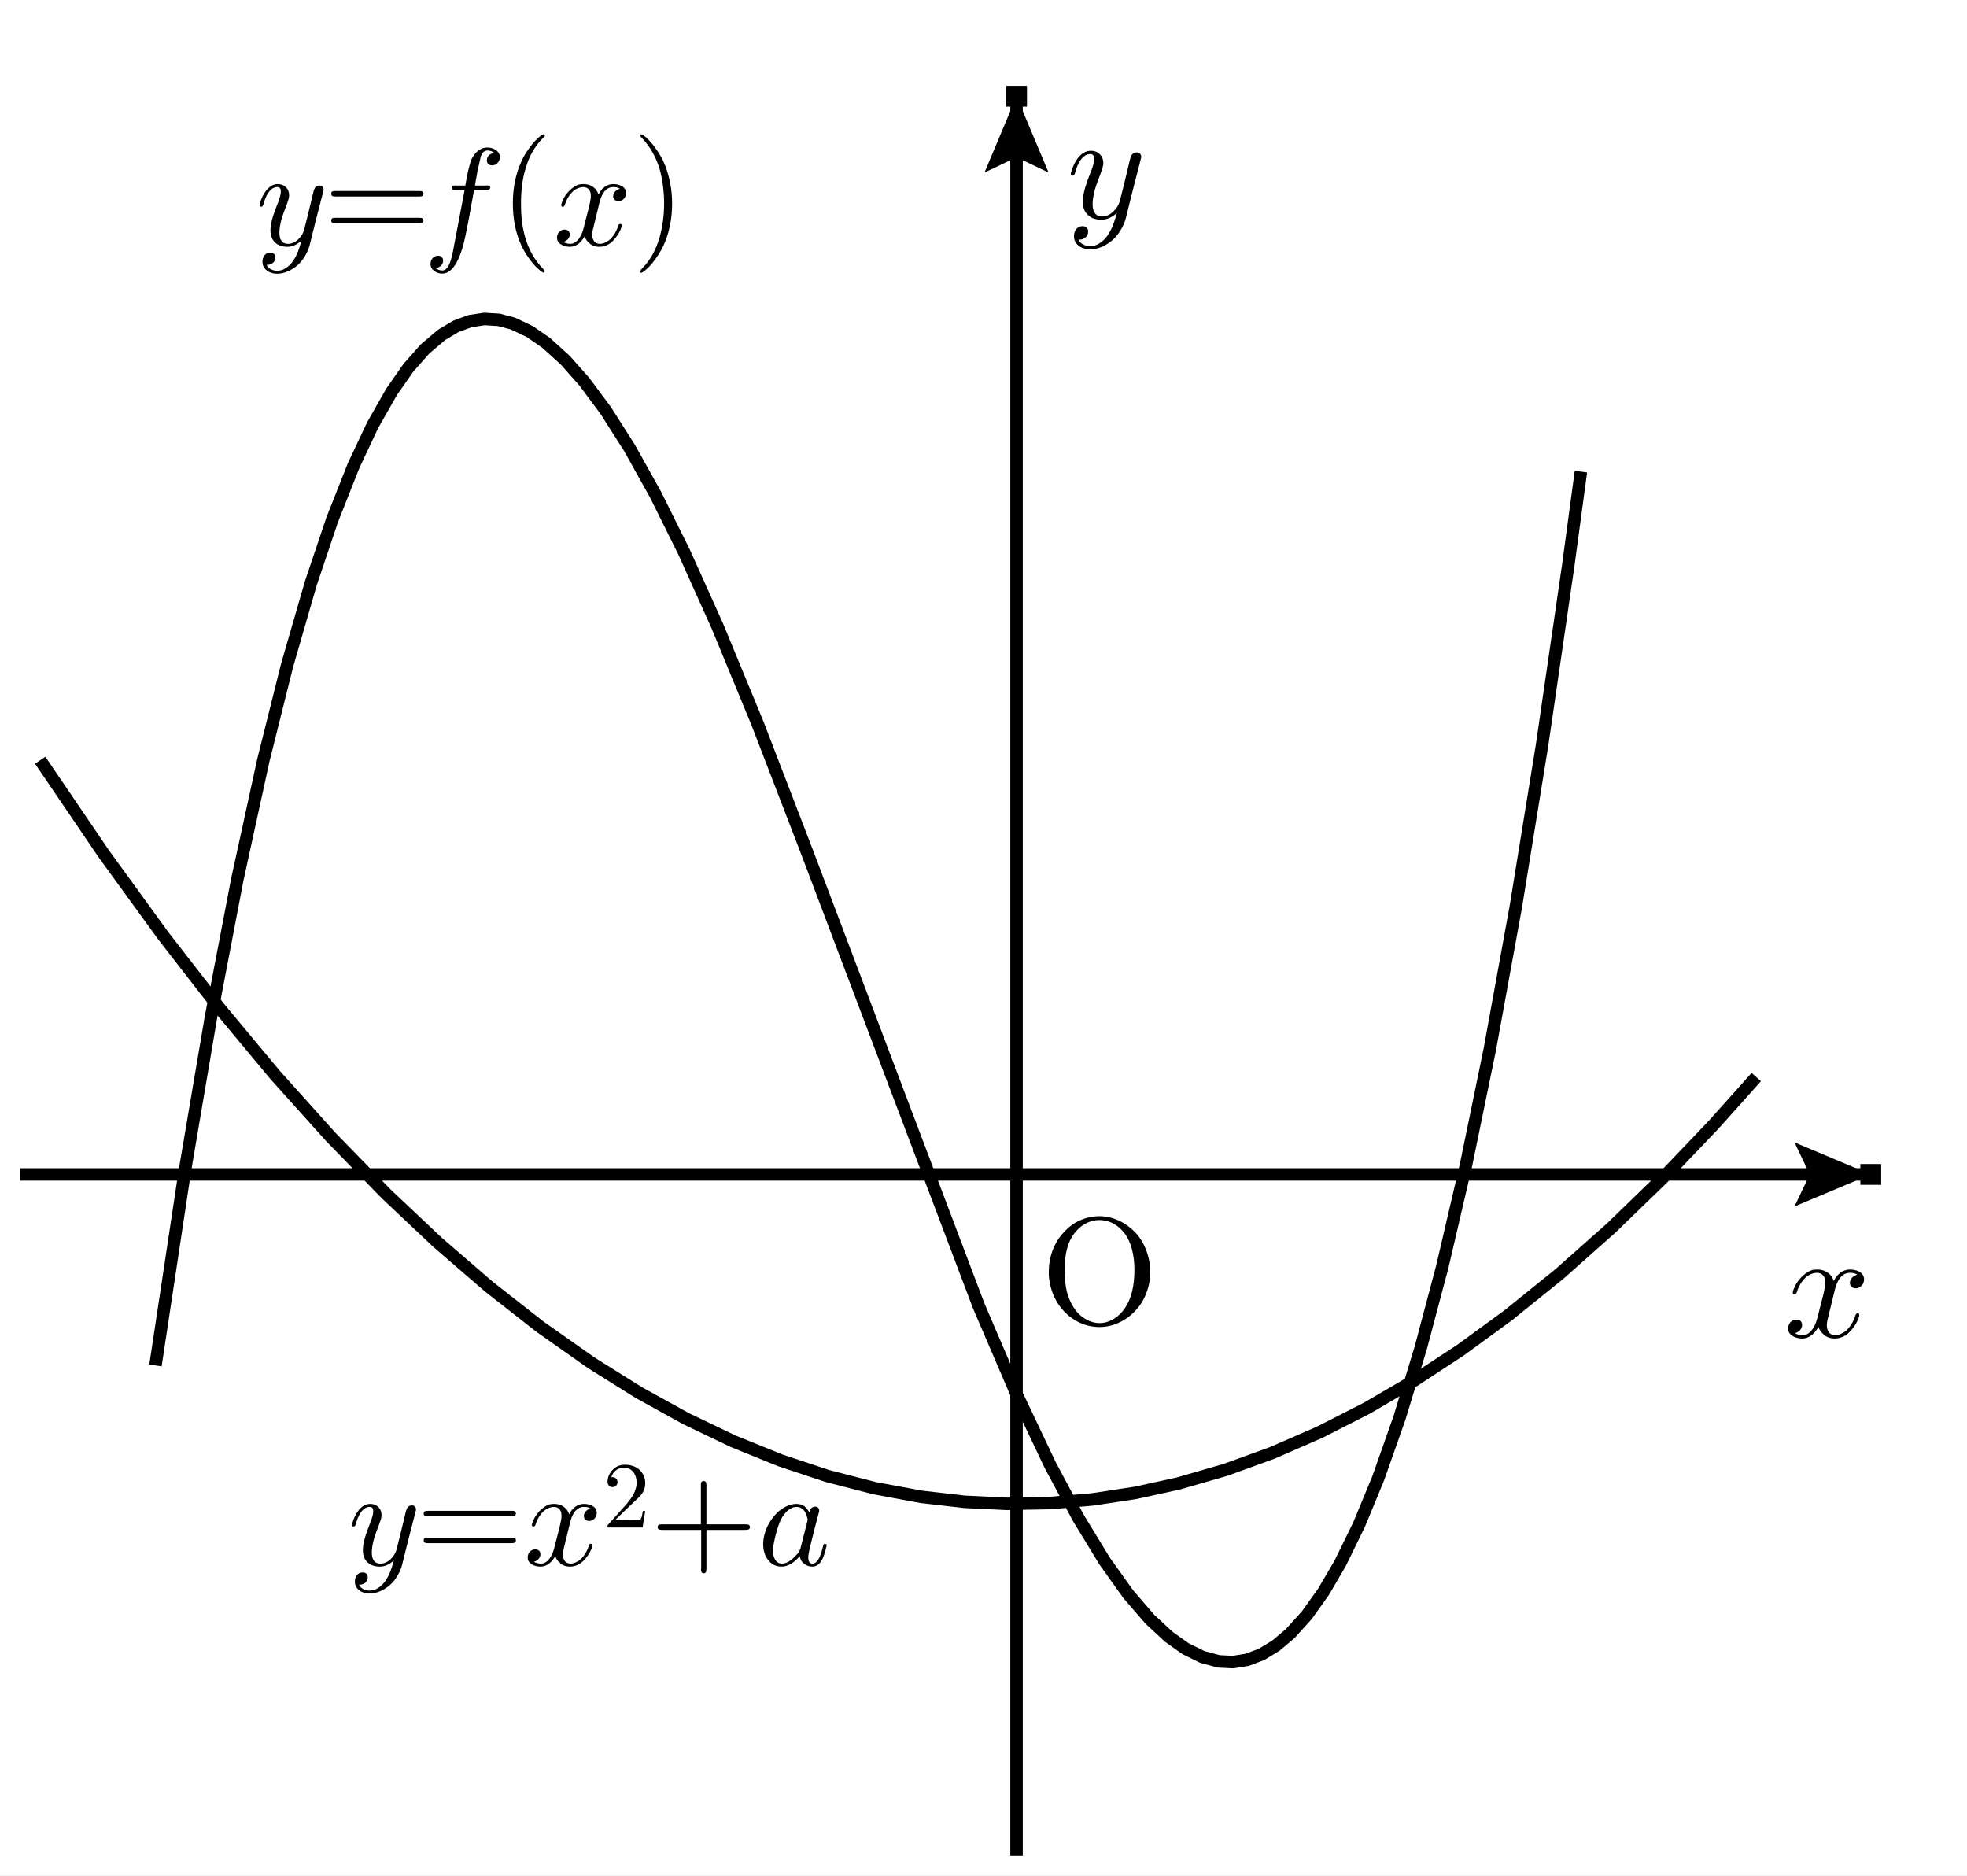
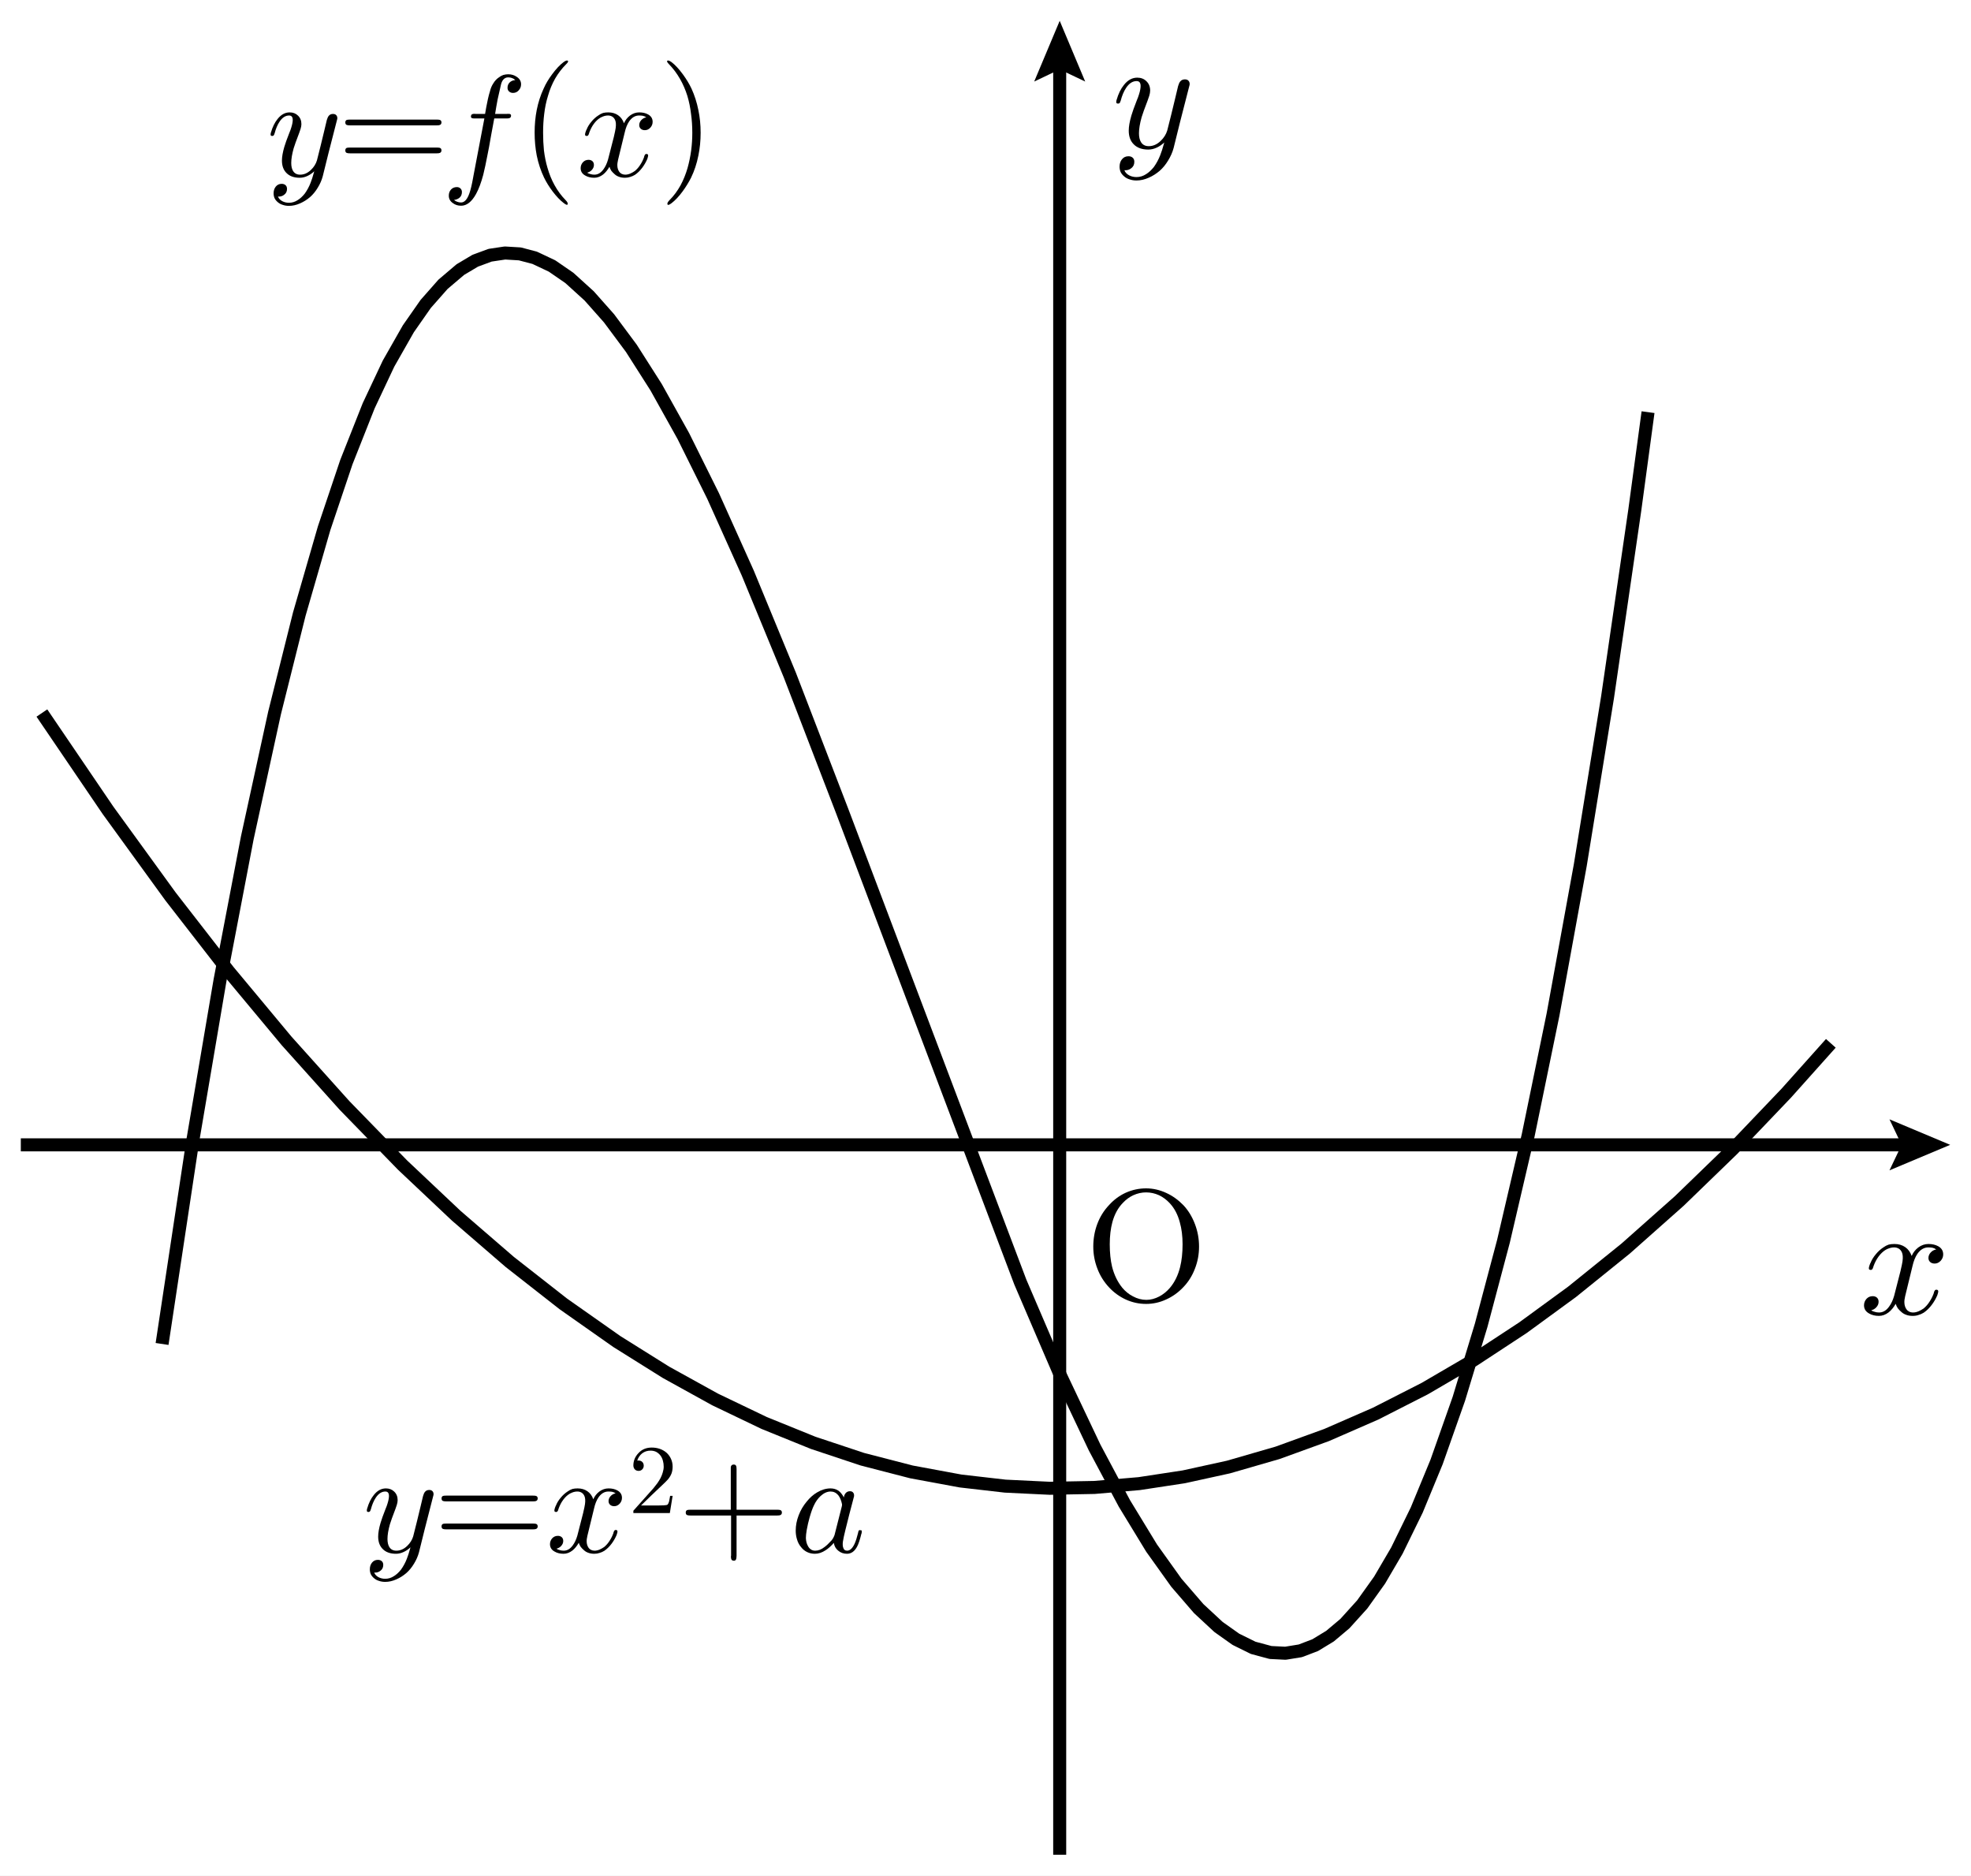
- <svg xmlns="http://www.w3.org/2000/svg" xmlns:xlink="http://www.w3.org/1999/xlink" width="141.854pt" height="135.227pt" viewBox="0 0 141.854 135.227" version="1.1">
+ <svg xmlns="http://www.w3.org/2000/svg" xmlns:xlink="http://www.w3.org/1999/xlink" width="136.354pt" height="129.727pt" viewBox="0 0 136.354 129.727" version="1.1">
  <defs>
    <style type="text/css">*{stroke-linejoin: round; stroke-linecap: butt}</style>
  </defs>
  <g id="figure_1">
    <g id="patch_1">
-       <path d="M 0 135.227  L 141.854 135.227  L 141.854 0  L 0 0  z " style="fill: #ffffff" />
+       <path d="M 0 129.727  L 136.354 129.727  L 136.354 0  L 0 0  z " style="fill: #ffffff" />
    </g>
    <g id="axes_1">
      <g id="patch_2">
-         <path d="M 1.44 133.787  L 129.78 133.787  L 129.78 11.819  L 1.44 11.819  z " style="fill: #ffffff" />
+         <path d="M 1.44 128.287  L 129.78 128.287  L 129.78 6.319  L 1.44 6.319  z " style="fill: #ffffff" />
      </g>
      <g id="matplotlib.axis_1" />
      <g id="matplotlib.axis_2" />
      <g id="line2d_1">
-         <path d="M 1.44 84.683  L 134.914 84.683  " style="fill: none; stroke: #000000; stroke-width: 0.9" />
+         <path d="M 1.44 79.183  L 132.394 79.183  " style="fill: none; stroke: #000000; stroke-width: 0.9" />
      </g>
      <g id="line2d_2">
-         <path d="M 73.31 133.787  L 73.31 6.94  " style="fill: none; stroke: #000000; stroke-width: 0.9" />
+         <path d="M 73.31 128.287  L 73.31 3.96  " style="fill: none; stroke: #000000; stroke-width: 0.9" />
      </g>
      <g id="line2d_3">
-         <path d="M 11.279 98.011  L 13.336 84.401  L 15.222 73.297  L 17.107 63.452  L 18.993 54.815  L 20.707 47.969  L 22.421 42.041  L 23.963 37.46  L 25.506 33.563  L 26.877 30.652  L 28.249 28.241  L 29.448 26.525  L 30.648 25.164  L 31.848 24.145  L 32.877 23.533  L 33.905 23.153  L 34.933 22.999  L 35.962 23.06  L 36.99 23.33  L 38.19 23.897  L 39.39 24.723  L 40.761 25.968  L 42.132 27.514  L 43.675 29.589  L 45.389 32.28  L 47.275 35.663  L 49.331 39.802  L 51.731 45.137  L 54.645 52.202  L 58.245 61.554  L 70.586 94.174  L 73.328 100.562  L 75.728 105.623  L 77.785 109.483  L 79.67 112.576  L 81.384 114.973  L 82.927 116.76  L 84.298 118.031  L 85.498 118.882  L 86.698 119.474  L 87.898 119.796  L 88.926 119.847  L 89.955 119.68  L 90.983 119.289  L 92.011 118.664  L 93.04 117.798  L 94.24 116.47  L 95.44 114.79  L 96.639 112.743  L 98.011 109.939  L 99.382 106.619  L 100.925 102.245  L 102.467 97.165  L 104.01 91.354  L 105.724 84.004  L 107.438 75.677  L 109.323 65.343  L 111.209 53.731  L 113.094 40.789  L 113.951 34.453  L 113.951 34.453  " clip-path="url(#p9c8974dc93)" style="fill: none; stroke: #000000; stroke-width: 0.9; stroke-linecap: square" />
+         <path d="M 11.279 92.511  L 13.336 78.901  L 15.222 67.797  L 17.107 57.952  L 18.993 49.315  L 20.707 42.469  L 22.421 36.541  L 23.963 31.96  L 25.506 28.063  L 26.877 25.152  L 28.249 22.741  L 29.448 21.025  L 30.648 19.664  L 31.848 18.645  L 32.877 18.033  L 33.905 17.653  L 34.933 17.499  L 35.962 17.56  L 36.99 17.83  L 38.19 18.397  L 39.39 19.223  L 40.761 20.468  L 42.132 22.014  L 43.675 24.089  L 45.389 26.78  L 47.275 30.163  L 49.331 34.302  L 51.731 39.637  L 54.645 46.702  L 58.245 56.054  L 70.586 88.674  L 73.328 95.062  L 75.728 100.123  L 77.785 103.983  L 79.67 107.076  L 81.384 109.473  L 82.927 111.26  L 84.298 112.531  L 85.498 113.382  L 86.698 113.974  L 87.898 114.296  L 88.926 114.347  L 89.955 114.18  L 90.983 113.789  L 92.011 113.164  L 93.04 112.298  L 94.24 110.97  L 95.44 109.29  L 96.639 107.243  L 98.011 104.439  L 99.382 101.119  L 100.925 96.745  L 102.467 91.665  L 104.01 85.854  L 105.724 78.504  L 107.438 70.177  L 109.323 59.843  L 111.209 48.231  L 113.094 35.289  L 113.951 28.953  L 113.951 28.953  " clip-path="url(#p762e7cbe4d)" style="fill: none; stroke: #000000; stroke-width: 0.9; stroke-linecap: square" />
      </g>
      <g id="line2d_4">
-         <path d="M 3.151 55.189  L 7.474 61.549  L 11.797 67.505  L 15.812 72.674  L 19.826 77.494  L 23.84 81.965  L 27.854 86.088  L 31.56 89.584  L 35.265 92.783  L 38.971 95.685  L 42.676 98.29  L 46.073 100.416  L 49.469 102.293  L 52.866 103.921  L 56.263 105.298  L 59.659 106.427  L 63.056 107.305  L 66.453 107.934  L 69.541 108.289  L 72.628 108.438  L 75.716 108.38  L 78.804 108.116  L 81.892 107.646  L 84.98 106.969  L 88.377 105.987  L 91.773 104.755  L 95.17 103.273  L 98.567 101.542  L 101.963 99.56  L 105.36 97.33  L 108.757 94.849  L 112.462 91.859  L 116.168 88.571  L 119.873 84.986  L 123.579 81.105  L 126.358 77.998  L 126.358 77.998  " clip-path="url(#p9c8974dc93)" style="fill: none; stroke: #000000; stroke-width: 0.9; stroke-linecap: square" />
+         <path d="M 3.151 49.689  L 7.474 56.049  L 11.797 62.005  L 15.812 67.174  L 19.826 71.994  L 23.84 76.465  L 27.854 80.588  L 31.56 84.084  L 35.265 87.283  L 38.971 90.185  L 42.676 92.79  L 46.073 94.916  L 49.469 96.793  L 52.866 98.421  L 56.263 99.798  L 59.659 100.927  L 63.056 101.805  L 66.453 102.434  L 69.541 102.789  L 72.628 102.938  L 75.716 102.88  L 78.804 102.616  L 81.892 102.146  L 84.98 101.469  L 88.377 100.487  L 91.773 99.255  L 95.17 97.773  L 98.567 96.042  L 101.963 94.06  L 105.36 91.83  L 108.757 89.349  L 112.462 86.359  L 116.168 83.071  L 119.873 79.486  L 123.579 75.605  L 126.358 72.498  L 126.358 72.498  " clip-path="url(#p762e7cbe4d)" style="fill: none; stroke: #000000; stroke-width: 0.9; stroke-linecap: square" />
      </g>
-       <g id="line2d_5">
-         <path d="M 134.914 84.683  " style="fill: none; stroke: #000000; stroke-width: 1.5; stroke-linecap: square" />
-         <defs>
-           <path id="m4c6995b40b" d="M 0 0  L -5.5 -2.31  L -4.4 0  L -5.5 2.31  z " />
-         </defs>
-         <g>
-           <use xlink:href="#m4c6995b40b" x="134.914" y="84.683" />
-         </g>
+       <g id="patch_3">
+         <path d="M 134.914 79.183  L 130.714 77.419  L 131.554 79.183  L 130.714 80.947  z " />
      </g>
-       <g id="line2d_6">
-         <path d="M 73.31 6.94  " style="fill: none; stroke: #000000; stroke-width: 1.5; stroke-linecap: square" />
-         <defs>
-           <path id="ma22323a4d6" d="M 0 0  L -2.31 5.5  L 0 4.4  L 2.31 5.5  z " />
-         </defs>
-         <g>
-           <use xlink:href="#ma22323a4d6" x="73.31" y="6.94" />
-         </g>
+       <g id="patch_4">
+         <path d="M 73.31 1.44  L 71.546 5.64  L 73.31 4.8  L 75.074 5.64  z " />
      </g>
      <g id="text_1">
-         <g transform="translate(128.6299 96.41855) scale(0.11 -0.11)">
+         <g transform="translate(128.6299 90.91855) scale(0.11 -0.11)">
          <defs>
            <path id="HyhwpEQ-196" d="M 3375 2419  Q 3375 2638 3169 2750  Q 3006 2838 2781 2838  Q 2563 2838 2375 2700  Q 2194 2563 2106 2356  Q 2025 2588 1844 2713  Q 1663 2838 1413 2838  Q 1281 2838 1181 2813  Q 1069 2775 975 2706  Q 800 2594 663 2425  Q 519 2256 450 2075  L 438 2056  Q 400 1963 388 1906  Q 369 1813 419 1800  Q 463 1788 494 1800  Q 525 1819 544 1863  Q 606 2069 713 2244  Q 831 2431 975 2544  Q 1069 2619 1175 2656  Q 1288 2700 1400 2700  Q 1506 2700 1588 2650  Q 1669 2600 1713 2500  Q 1769 2375 1738 2144  Q 1719 2013 1663 1781  L 1663 1775  L 1400 750  Q 1325 488 1194 313  Q 1025 81 794 81  Q 700 81 625 106  Q 538 125 475 169  Q 600 200 681 288  Q 775 388 775 513  Q 775 619 706 681  Q 638 738 538 738  Q 388 738 288 631  Q 188 519 188 369  Q 188 156 388 44  Q 556 -56 788 -56  Q 994 -56 1181 88  Q 1338 213 1463 431  Q 1488 344 1544 256  Q 1600 181 1694 100  Q 1775 25 1888 -13  Q 2000 -56 2150 -56  Q 2275 -56 2381 -19  Q 2494 13 2594 75  Q 2775 200 2919 394  Q 3050 569 3138 775  Q 3169 869 3175 913  Q 3181 981 3131 994  Q 3069 1006 3044 975  Q 3025 956 3000 888  L 3000 869  Q 2931 675 2831 525  Q 2731 363 2588 244  Q 2488 175 2388 131  Q 2269 81 2163 81  Q 2075 81 2000 119  Q 1931 156 1894 213  Q 1819 325 1813 469  Q 1806 581 1844 738  L 2138 1944  Q 2206 2250 2338 2444  Q 2519 2700 2775 2700  Q 2863 2700 2938 2688  Q 3025 2669 3094 2619  Q 2963 2594 2875 2500  Q 2781 2400 2781 2275  Q 2781 2175 2850 2113  Q 2919 2050 3031 2050  Q 3169 2050 3275 2163  Q 3375 2275 3375 2419  z " transform="scale(0.015625)" />
          </defs>
          <use xlink:href="#HyhwpEQ-196" />
        </g>
      </g>
      <g id="text_2">
-         <g transform="translate(76.90392 15.74859) scale(0.11 -0.11)">
+         <g transform="translate(76.90392 10.24859) scale(0.11 -0.11)">
          <defs>
            <path id="HyhwpEQ-197" d="M 3138 2550  Q 3150 2644 3100 2706  Q 3050 2769 2950 2769  Q 2831 2769 2763 2688  Q 2713 2631 2675 2500  L 2556 2000  Q 2450 1563 2400 1356  Q 2313 1000 2238 713  Q 2169 481 1975 294  Q 1756 81 1494 81  Q 1281 81 1181 244  Q 1100 375 1100 600  Q 1100 863 1206 1244  Q 1275 1469 1425 1856  L 1444 1906  Q 1494 2038 1513 2106  Q 1550 2225 1550 2319  Q 1550 2550 1400 2694  Q 1256 2838 1031 2838  Q 725 2838 494 2544  Q 306 2313 200 1944  L 194 1925  Q 181 1863 188 1838  Q 194 1794 263 1794  Q 306 1794 325 1825  Q 344 1838 356 1894  L 363 1906  Q 444 2219 581 2425  Q 763 2700 1006 2700  Q 1188 2700 1163 2444  Q 1150 2294 1063 2050  L 1013 1925  Q 856 1525 794 1313  Q 688 950 688 706  Q 688 350 894 150  Q 1100 -56 1475 -56  Q 1650 -56 1819 25  Q 1981 100 2119 231  Q 2025 -113 1956 -281  Q 1856 -538 1700 -756  Q 1550 -944 1388 -1044  Q 1206 -1163 1000 -1163  Q 838 -1163 706 -1094  Q 563 -1019 513 -888  Q 669 -900 781 -813  Q 913 -719 913 -550  Q 913 -438 844 -381  Q 781 -325 675 -325  Q 513 -325 413 -450  Q 319 -569 319 -744  Q 319 -863 363 -963  Q 413 -1063 513 -1144  Q 600 -1219 725 -1256  Q 850 -1300 1000 -1300  Q 1244 -1300 1494 -1188  Q 1725 -1088 1931 -913  Q 2125 -744 2275 -494  Q 2425 -250 2494 6  L 2750 1038  L 3138 2550  z " transform="scale(0.015625)" />
          </defs>
          <use xlink:href="#HyhwpEQ-197" />
        </g>
      </g>
      <g id="text_3">
-         <g transform="translate(75.0216 95.47131) scale(0.11 -0.11)">
+         <g transform="translate(75.0216 89.97131) scale(0.11 -0.11)">
          <defs>
            <path id="HyhwpEQ-a8" d="M 4613 2181  Q 4613 2650 4450 3081  Q 4281 3531 3981 3850  Q 3669 4169 3300 4338  Q 2900 4525 2481 4525  Q 2056 4525 1663 4350  Q 1281 4175 988 3850  Q 675 3519 513 3081  Q 356 2656 356 2181  Q 356 1725 519 1300  Q 681 869 1000 531  Q 1288 225 1669 50  Q 2056 -125 2481 -125  Q 2906 -125 3294 56  Q 3681 231 3981 550  Q 4288 869 4450 1300  Q 4613 1719 4613 2181  z M 3950 2275  Q 3950 1756 3850 1356  Q 3725 856 3438 519  Q 3256 306 3013 175  Q 2750 38 2494 38  Q 2213 38 1950 181  Q 1706 306 1519 531  Q 1238 881 1113 1369  Q 1019 1763 1019 2275  Q 1019 2775 1125 3169  Q 1256 3644 1550 3944  Q 1738 4144 1969 4250  Q 2219 4363 2481 4363  Q 2750 4363 3000 4250  Q 3238 4138 3431 3931  Q 3713 3631 3838 3163  Q 3950 2769 3950 2275  z " transform="scale(0.015625)" />
          </defs>
          <use xlink:href="#HyhwpEQ-a8" />
        </g>
      </g>
      <g id="text_4">
-         <g transform="translate(18.42936 17.70747) scale(0.1 -0.1)">
+         <g transform="translate(18.42936 12.20747) scale(0.1 -0.1)">
          <defs>
            <path id="HyhwpEQ-e1" d="M 4613 2394  Q 4613 2481 4538 2506  Q 4494 2519 4394 2519  L 575 2519  Q 469 2519 425 2506  Q 356 2481 356 2394  Q 356 2306 419 2281  Q 463 2263 569 2263  L 4400 2263  Q 4506 2263 4544 2281  Q 4613 2313 4613 2394  z M 4613 1156  Q 4613 1244 4538 1269  Q 4494 1281 4394 1281  L 575 1281  Q 469 1281 425 1269  Q 356 1244 356 1156  Q 356 1069 419 1044  Q 463 1025 569 1025  L 4400 1025  Q 4506 1025 4544 1044  Q 4613 1075 4613 1156  z " transform="scale(0.015625)" />
            <path id="HyhwpEQ-184" d="M 3169 4081  Q 3169 4288 2975 4413  Q 2813 4525 2600 4525  Q 2494 4525 2381 4494  Q 2275 4456 2188 4388  Q 2038 4288 1938 4119  Q 1838 3969 1794 3781  Q 1744 3625 1700 3425  Q 1675 3294 1625 3056  L 1575 2769  L 1144 2769  L 1125 2775  Q 1031 2775 1000 2756  Q 950 2731 950 2650  Q 950 2600 1000 2581  Q 1038 2569 1113 2569  L 1125 2569  L 1544 2569  L 1063 44  L 1044 -63  Q 963 -513 881 -744  Q 738 -1150 513 -1150  Q 419 -1150 344 -1119  Q 263 -1094 200 -1038  Q 350 -1019 444 -938  Q 550 -844 550 -688  Q 550 -588 481 -525  Q 419 -469 325 -469  Q 163 -469 63 -581  Q -31 -688 -31 -850  Q -31 -1050 144 -1175  Q 300 -1294 513 -1294  Q 888 -1294 1175 -775  Q 1356 -444 1494 75  Q 1588 456 1681 950  Q 1744 1244 1844 1831  L 1981 2569  L 2531 2569  Q 2625 2569 2663 2588  Q 2725 2613 2725 2700  Q 2725 2750 2669 2769  Q 2638 2775 2569 2775  L 2550 2769  L 2019 2769  Q 2069 3088 2131 3413  Q 2200 3738 2275 4050  Q 2306 4194 2375 4281  Q 2463 4388 2600 4388  Q 2694 4388 2775 4356  Q 2856 4325 2913 4269  Q 2763 4256 2669 4169  Q 2569 4075 2569 3925  Q 2569 3825 2638 3763  Q 2706 3700 2813 3700  Q 2969 3700 3069 3819  Q 3169 3931 3169 4081  z " transform="scale(0.015625)" />
            <path id="HyhwpEQ-de" d="M 2038 4975  Q 2156 5088 2106 5125  Q 2056 5163 1919 5063  Q 1675 4881 1413 4525  Q 1175 4206 1038 3894  Q 831 3450 731 2944  Q 638 2469 638 1944  Q 638 1419 731 931  Q 838 406 1056 -50  Q 1206 -356 1431 -656  Q 1681 -988 1925 -1175  Q 2075 -1294 2100 -1231  Q 2125 -1163 2013 -1050  Q 1725 -756 1519 -381  Q 1325 -31 1206 388  Q 1100 750 1050 1156  Q 1013 1525 1013 1944  Q 1013 2381 1063 2775  Q 1113 3200 1231 3575  Q 1344 3975 1544 4331  Q 1750 4688 2038 4975  z " transform="scale(0.015625)" />
            <path id="HyhwpEQ-df" d="M 1844 1938  Q 1844 2463 1744 2938  Q 1644 3444 1438 3894  Q 1294 4200 1056 4525  Q 794 4881 556 5063  Q 413 5163 369 5125  Q 325 5088 444 4969  Q 719 4688 931 4319  Q 1131 3969 1256 3569  Q 1369 3194 1419 2769  Q 1475 2369 1475 1938  Q 1475 1538 1425 1156  Q 1369 744 1263 369  Q 1144 -38 956 -388  Q 750 -763 463 -1050  Q 350 -1169 375 -1231  Q 400 -1300 556 -1181  Q 794 -1000 1044 -663  Q 1263 -363 1419 -56  Q 1638 394 1744 925  Q 1844 1406 1844 1938  z " transform="scale(0.015625)" />
          </defs>
          <use xlink:href="#HyhwpEQ-197" />
          <use xlink:href="#HyhwpEQ-e1" transform="translate(49.03125 0)" />
          <use xlink:href="#HyhwpEQ-184" transform="translate(126.6719 0)" />
          <use xlink:href="#HyhwpEQ-de" transform="translate(175.5938 0)" />
          <use xlink:href="#HyhwpEQ-196" transform="translate(214.4688 0)" />
          <use xlink:href="#HyhwpEQ-df" transform="translate(271.5938 0)" />
        </g>
      </g>
      <g id="text_5">
-         <g transform="translate(25.0938 112.8752) scale(0.1 -0.1)">
+         <g transform="translate(25.08693 107.3802) scale(0.1 -0.1)">
          <use xlink:href="#HyhwpEQ-197" />
          <use xlink:href="#HyhwpEQ-e1" transform="translate(49.03125 0)" />
          <use xlink:href="#HyhwpEQ-196" transform="translate(126.6719 0)" />
        </g>
      </g>
      <g id="text_6">
-         <g transform="translate(43.4763 110.1583) scale(0.068 -0.068)">
+         <g transform="translate(43.47755 104.6633) scale(0.068 -0.068)">
          <defs>
            <path id="HyhwpEQ-cf" d="M 2875 1131  L 2713 1131  L 2694 1025  Q 2663 844 2644 763  Q 2600 613 2538 556  Q 2494 525 2294 513  Q 2188 506 2000 506  L 1963 506  L 819 506  L 1500 1169  L 1863 1513  Q 2106 1738 2213 1844  Q 2413 2031 2563 2194  Q 2725 2388 2800 2581  Q 2875 2781 2875 3031  Q 2875 3300 2775 3525  Q 2675 3756 2488 3931  Q 2288 4106 2031 4194  Q 1788 4275 1513 4275  Q 1256 4275 1038 4188  Q 813 4094 644 3906  Q 494 3750 406 3550  Q 319 3338 319 3119  Q 319 2963 406 2863  Q 500 2756 663 2756  Q 800 2756 900 2856  Q 994 2956 994 3094  Q 994 3250 894 3344  Q 800 3431 650 3431  L 569 3425  Q 669 3725 894 3900  Q 1125 4075 1438 4075  Q 1631 4075 1794 4000  Q 1963 3913 2088 3750  Q 2194 3606 2244 3413  Q 2294 3238 2294 3031  Q 2294 2850 2231 2650  Q 2181 2475 2088 2288  Q 1994 2113 1869 1938  Q 1763 1794 1619 1619  L 319 163  L 319 13  L 2694 13  L 2875 1131  z " transform="scale(0.015625)" />
          </defs>
          <use xlink:href="#HyhwpEQ-cf" />
        </g>
      </g>
      <g id="text_7">
-         <g transform="translate(46.8738 112.8752) scale(0.1 -0.1)">
+         <g transform="translate(46.8838 107.3802) scale(0.1 -0.1)">
          <defs>
            <path id="HyhwpEQ-e2" d="M 4613 1769  Q 4613 1856 4538 1881  Q 4494 1894 4394 1894  L 2606 1894  L 2606 3688  Q 2606 3788 2588 3831  Q 2563 3894 2481 3894  Q 2394 3894 2363 3825  Q 2344 3788 2350 3675  L 2350 1894  L 575 1894  Q 469 1894 425 1881  Q 356 1856 356 1769  Q 356 1681 419 1656  Q 463 1638 569 1638  L 2363 1638  L 2363 -144  L 2356 -163  Q 2356 -263 2375 -300  Q 2400 -363 2494 -363  Q 2563 -363 2588 -288  Q 2600 -250 2606 -144  L 2606 1638  L 4400 1638  Q 4506 1638 4544 1656  Q 4613 1688 4613 1769  z " transform="scale(0.015625)" />
            <path id="HyhwpEQ-17f" d="M 3175 856  L 3175 863  Q 3181 906 3181 931  Q 3188 981 3156 981  Q 3075 1000 3056 981  Q 3038 969 3019 888  L 3019 875  Q 2944 569 2863 388  Q 2719 81 2531 81  Q 2394 81 2356 225  Q 2325 319 2344 475  Q 2369 650 2456 1000  Q 2506 1213 2625 1675  L 2838 2488  Q 2850 2594 2800 2650  Q 2756 2713 2656 2713  Q 2544 2713 2469 2631  Q 2400 2550 2388 2438  Q 2288 2631 2156 2731  Q 2000 2838 1800 2838  Q 1500 2838 1206 2663  Q 950 2513 744 2256  Q 513 1981 388 1650  Q 256 1313 256 969  Q 256 763 313 581  Q 369 381 500 231  Q 606 94 763 19  Q 919 -56 1106 -56  Q 1338 -56 1569 94  Q 1750 206 1944 425  Q 1975 213 2138 81  Q 2300 -56 2525 -56  Q 2806 -56 2975 263  Q 3069 438 3163 831  L 3175 856  z M 2306 2138  Q 2306 2113 2306 2088  Q 2300 2069 2294 2031  L 1975 775  Q 1950 706 1919 650  Q 1894 600 1844 538  Q 1656 331 1525 238  Q 1325 81 1119 81  Q 1000 81 919 144  Q 844 194 794 294  Q 713 438 706 644  Q 706 781 744 1000  Q 794 1281 869 1544  Q 969 1900 1063 2088  Q 1175 2331 1356 2500  Q 1575 2700 1800 2700  Q 2000 2700 2138 2538  Q 2256 2388 2306 2138  z " transform="scale(0.015625)" />
          </defs>
          <use xlink:href="#HyhwpEQ-e2" />
          <use xlink:href="#HyhwpEQ-17f" transform="translate(77.64062 0)" />
        </g>
      </g>
    </g>
  </g>
  <defs>
-     <clipPath id="p9c8974dc93">
-       <rect x="1.44" y="11.819" width="128.34" height="121.968" />
+     <clipPath id="p762e7cbe4d">
+       <rect x="1.44" y="6.319" width="128.34" height="121.968" />
    </clipPath>
  </defs>
</svg>
